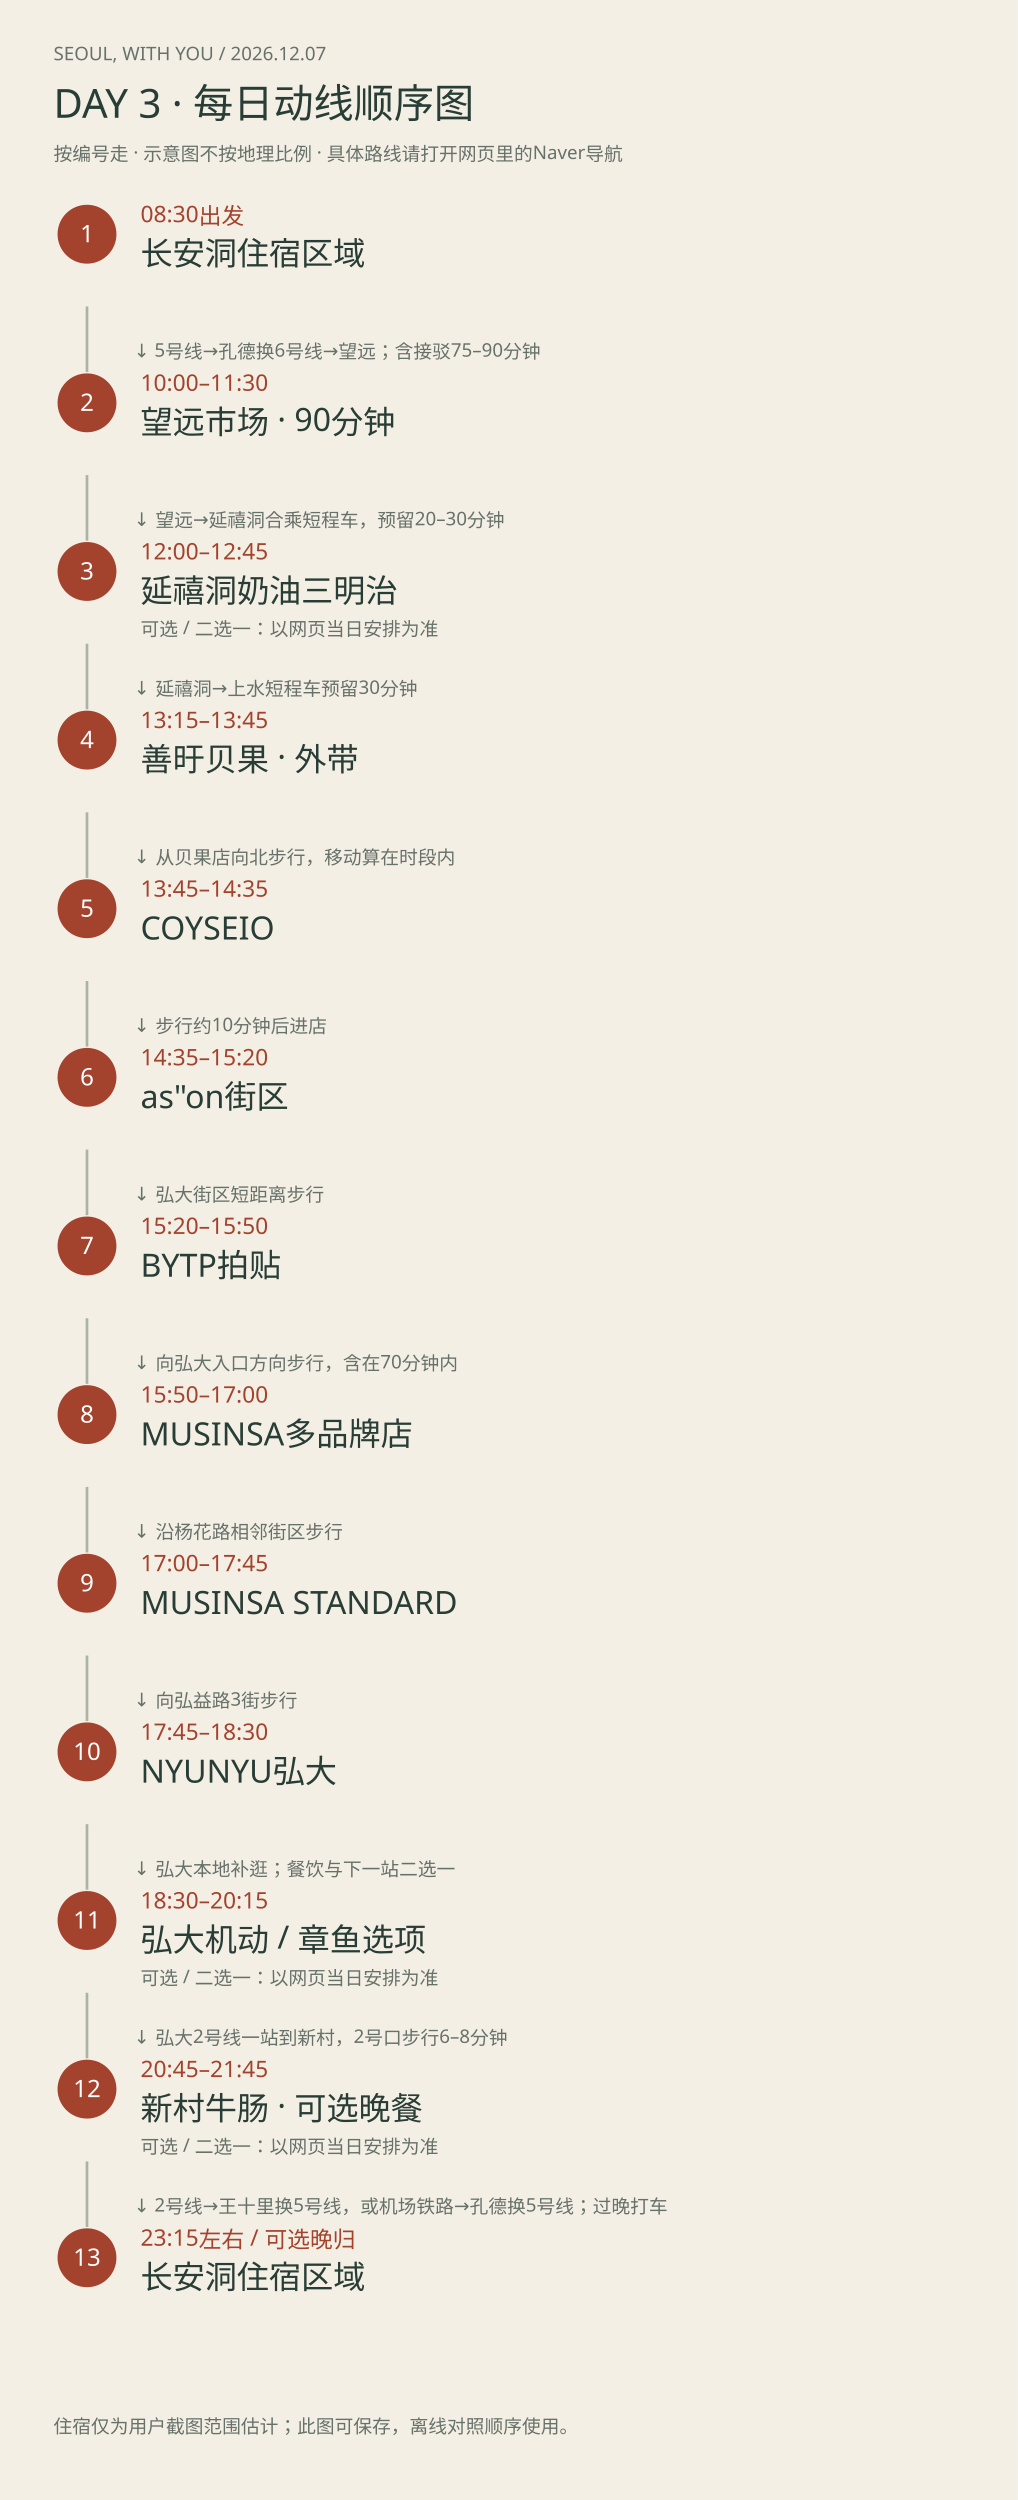
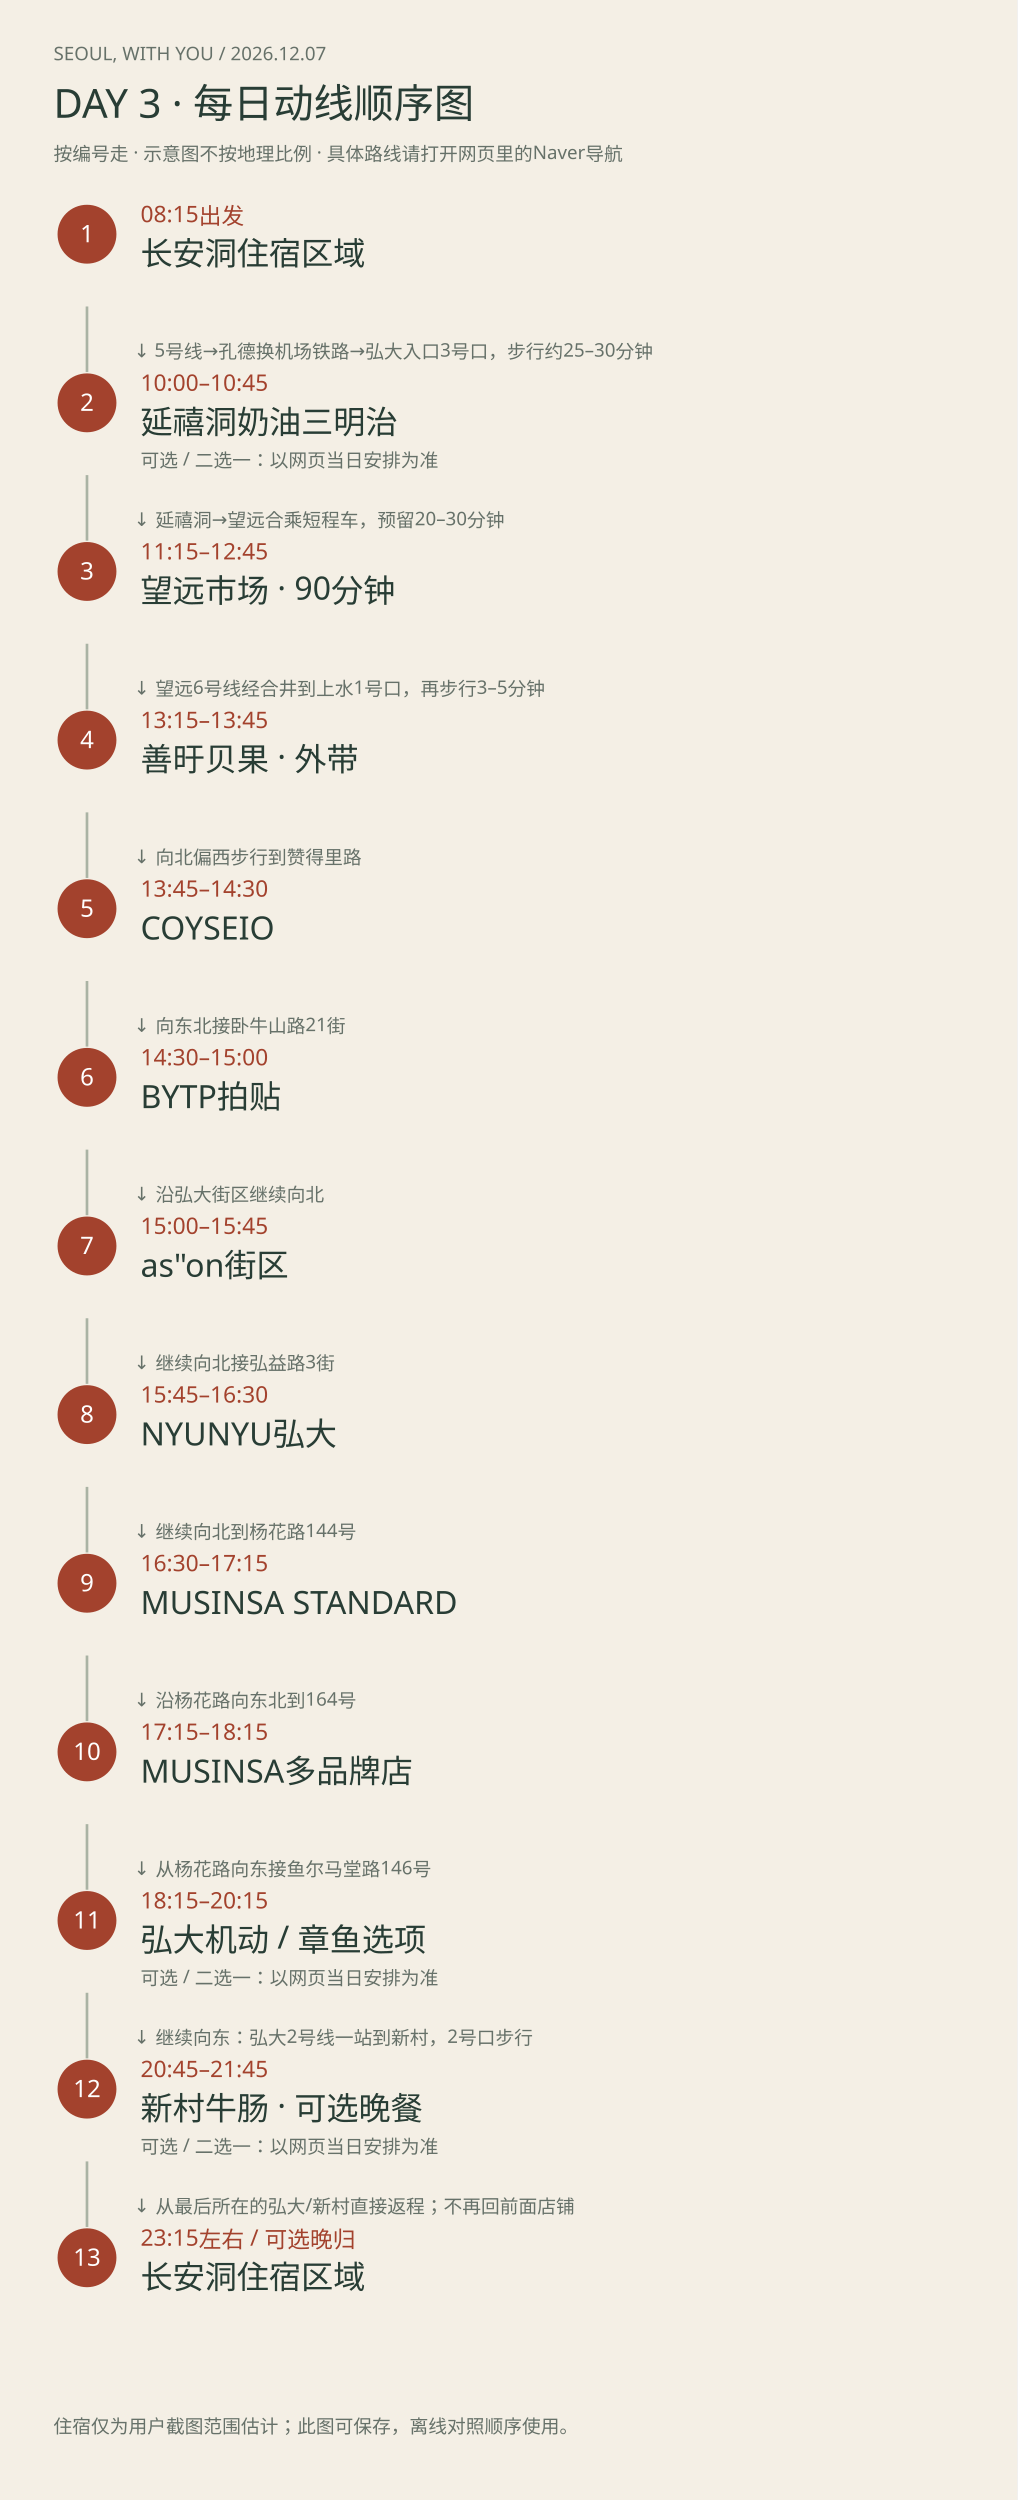
<svg xmlns="http://www.w3.org/2000/svg" width="760" height="1868" viewBox="0 0 760 1868">
  <rect width="760" height="1868" fill="#f4efe5" />
  <style>text{font-family:"Microsoft YaHei","PingFang SC",sans-serif;fill:#283d35}.small{font-size:14px;fill:#667169}.title{font-size:24px}.time{font-size:17px;fill:#a3422d}</style>
  <text x="40" y="45" class="small">SEOUL, WITH YOU / 2026.12.07</text>
  <text x="40" y="88" style="font-size:30px">DAY 3 · 每日动线顺序图</text>
  <text x="40" y="120" class="small">按编号走 · 示意图不按地理比例 · 具体路线请打开网页里的Naver导航</text>
  <circle cx="65" cy="175" r="22" fill="#a3422d" />
  <text x="65" y="181" text-anchor="middle" style="fill:#fff;font-size:18px">1</text>
-   <text x="105" y="166" class="time">08:30出发</text>
+   <text x="105" y="166" class="time">08:15出发</text>
  <text x="105" y="198" class="title">长安洞住宿区域</text>
  <path d="M65 229 V278" stroke="#aab3a4" stroke-width="2" />
-   <text x="100" y="267" class="small">↓ 5号线→孔德换6号线→望远；含接驳75–90分钟</text>
+   <text x="100" y="267" class="small">↓ 5号线→孔德换机场铁路→弘大入口3号口，步行约25–30分钟</text>
  <circle cx="65" cy="301" r="22" fill="#a3422d" />
  <text x="65" y="307" text-anchor="middle" style="fill:#fff;font-size:18px">2</text>
-   <text x="105" y="292" class="time">10:00–11:30</text>
-   <text x="105" y="324" class="title">望远市场 · 90分钟</text>
+   <text x="105" y="292" class="time">10:00–10:45</text>
+   <text x="105" y="324" class="title">延禧洞奶油三明治</text>
+   <text x="105" y="349" class="small">可选 / 二选一：以网页当日安排为准</text>
  <path d="M65 355 V404" stroke="#aab3a4" stroke-width="2" />
-   <text x="100" y="393" class="small">↓ 望远→延禧洞合乘短程车，预留20–30分钟</text>
+   <text x="100" y="393" class="small">↓ 延禧洞→望远合乘短程车，预留20–30分钟</text>
  <circle cx="65" cy="427" r="22" fill="#a3422d" />
  <text x="65" y="433" text-anchor="middle" style="fill:#fff;font-size:18px">3</text>
-   <text x="105" y="418" class="time">12:00–12:45</text>
-   <text x="105" y="450" class="title">延禧洞奶油三明治</text>
-   <text x="105" y="475" class="small">可选 / 二选一：以网页当日安排为准</text>
+   <text x="105" y="418" class="time">11:15–12:45</text>
+   <text x="105" y="450" class="title">望远市场 · 90分钟</text>
  <path d="M65 481 V530" stroke="#aab3a4" stroke-width="2" />
-   <text x="100" y="519" class="small">↓ 延禧洞→上水短程车预留30分钟</text>
+   <text x="100" y="519" class="small">↓ 望远6号线经合井到上水1号口，再步行3–5分钟</text>
  <circle cx="65" cy="553" r="22" fill="#a3422d" />
  <text x="65" y="559" text-anchor="middle" style="fill:#fff;font-size:18px">4</text>
  <text x="105" y="544" class="time">13:15–13:45</text>
  <text x="105" y="576" class="title">善旴贝果 · 外带</text>
  <path d="M65 607 V656" stroke="#aab3a4" stroke-width="2" />
-   <text x="100" y="645" class="small">↓ 从贝果店向北步行，移动算在时段内</text>
+   <text x="100" y="645" class="small">↓ 向北偏西步行到赞得里路</text>
  <circle cx="65" cy="679" r="22" fill="#a3422d" />
  <text x="65" y="685" text-anchor="middle" style="fill:#fff;font-size:18px">5</text>
-   <text x="105" y="670" class="time">13:45–14:35</text>
+   <text x="105" y="670" class="time">13:45–14:30</text>
  <text x="105" y="702" class="title">COYSEIO</text>
  <path d="M65 733 V782" stroke="#aab3a4" stroke-width="2" />
-   <text x="100" y="771" class="small">↓ 步行约10分钟后进店</text>
+   <text x="100" y="771" class="small">↓ 向东北接卧牛山路21街</text>
  <circle cx="65" cy="805" r="22" fill="#a3422d" />
  <text x="65" y="811" text-anchor="middle" style="fill:#fff;font-size:18px">6</text>
-   <text x="105" y="796" class="time">14:35–15:20</text>
-   <text x="105" y="828" class="title">as"on街区</text>
+   <text x="105" y="796" class="time">14:30–15:00</text>
+   <text x="105" y="828" class="title">BYTP拍贴</text>
  <path d="M65 859 V908" stroke="#aab3a4" stroke-width="2" />
-   <text x="100" y="897" class="small">↓ 弘大街区短距离步行</text>
+   <text x="100" y="897" class="small">↓ 沿弘大街区继续向北</text>
  <circle cx="65" cy="931" r="22" fill="#a3422d" />
  <text x="65" y="937" text-anchor="middle" style="fill:#fff;font-size:18px">7</text>
-   <text x="105" y="922" class="time">15:20–15:50</text>
-   <text x="105" y="954" class="title">BYTP拍贴</text>
+   <text x="105" y="922" class="time">15:00–15:45</text>
+   <text x="105" y="954" class="title">as"on街区</text>
  <path d="M65 985 V1034" stroke="#aab3a4" stroke-width="2" />
-   <text x="100" y="1023" class="small">↓ 向弘大入口方向步行，含在70分钟内</text>
+   <text x="100" y="1023" class="small">↓ 继续向北接弘益路3街</text>
  <circle cx="65" cy="1057" r="22" fill="#a3422d" />
  <text x="65" y="1063" text-anchor="middle" style="fill:#fff;font-size:18px">8</text>
-   <text x="105" y="1048" class="time">15:50–17:00</text>
-   <text x="105" y="1080" class="title">MUSINSA多品牌店</text>
+   <text x="105" y="1048" class="time">15:45–16:30</text>
+   <text x="105" y="1080" class="title">NYUNYU弘大</text>
  <path d="M65 1111 V1160" stroke="#aab3a4" stroke-width="2" />
-   <text x="100" y="1149" class="small">↓ 沿杨花路相邻街区步行</text>
+   <text x="100" y="1149" class="small">↓ 继续向北到杨花路144号</text>
  <circle cx="65" cy="1183" r="22" fill="#a3422d" />
  <text x="65" y="1189" text-anchor="middle" style="fill:#fff;font-size:18px">9</text>
-   <text x="105" y="1174" class="time">17:00–17:45</text>
+   <text x="105" y="1174" class="time">16:30–17:15</text>
  <text x="105" y="1206" class="title">MUSINSA STANDARD</text>
  <path d="M65 1237 V1286" stroke="#aab3a4" stroke-width="2" />
-   <text x="100" y="1275" class="small">↓ 向弘益路3街步行</text>
+   <text x="100" y="1275" class="small">↓ 沿杨花路向东北到164号</text>
  <circle cx="65" cy="1309" r="22" fill="#a3422d" />
  <text x="65" y="1315" text-anchor="middle" style="fill:#fff;font-size:18px">10</text>
-   <text x="105" y="1300" class="time">17:45–18:30</text>
-   <text x="105" y="1332" class="title">NYUNYU弘大</text>
+   <text x="105" y="1300" class="time">17:15–18:15</text>
+   <text x="105" y="1332" class="title">MUSINSA多品牌店</text>
  <path d="M65 1363 V1412" stroke="#aab3a4" stroke-width="2" />
-   <text x="100" y="1401" class="small">↓ 弘大本地补逛；餐饮与下一站二选一</text>
+   <text x="100" y="1401" class="small">↓ 从杨花路向东接鱼尔马堂路146号</text>
  <circle cx="65" cy="1435" r="22" fill="#a3422d" />
  <text x="65" y="1441" text-anchor="middle" style="fill:#fff;font-size:18px">11</text>
-   <text x="105" y="1426" class="time">18:30–20:15</text>
+   <text x="105" y="1426" class="time">18:15–20:15</text>
  <text x="105" y="1458" class="title">弘大机动 / 章鱼选项</text>
  <text x="105" y="1483" class="small">可选 / 二选一：以网页当日安排为准</text>
  <path d="M65 1489 V1538" stroke="#aab3a4" stroke-width="2" />
-   <text x="100" y="1527" class="small">↓ 弘大2号线一站到新村，2号口步行6–8分钟</text>
+   <text x="100" y="1527" class="small">↓ 继续向东：弘大2号线一站到新村，2号口步行</text>
  <circle cx="65" cy="1561" r="22" fill="#a3422d" />
  <text x="65" y="1567" text-anchor="middle" style="fill:#fff;font-size:18px">12</text>
  <text x="105" y="1552" class="time">20:45–21:45</text>
  <text x="105" y="1584" class="title">新村牛肠 · 可选晚餐</text>
  <text x="105" y="1609" class="small">可选 / 二选一：以网页当日安排为准</text>
  <path d="M65 1615 V1664" stroke="#aab3a4" stroke-width="2" />
-   <text x="100" y="1653" class="small">↓ 2号线→王十里换5号线，或机场铁路→孔德换5号线；过晚打车</text>
+   <text x="100" y="1653" class="small">↓ 从最后所在的弘大/新村直接返程；不再回前面店铺</text>
  <circle cx="65" cy="1687" r="22" fill="#a3422d" />
  <text x="65" y="1693" text-anchor="middle" style="fill:#fff;font-size:18px">13</text>
  <text x="105" y="1678" class="time">23:15左右 / 可选晚归</text>
  <text x="105" y="1710" class="title">长安洞住宿区域</text>
  <text x="40" y="1818" class="small">住宿仅为用户截图范围估计；此图可保存，离线对照顺序使用。</text>
</svg>
